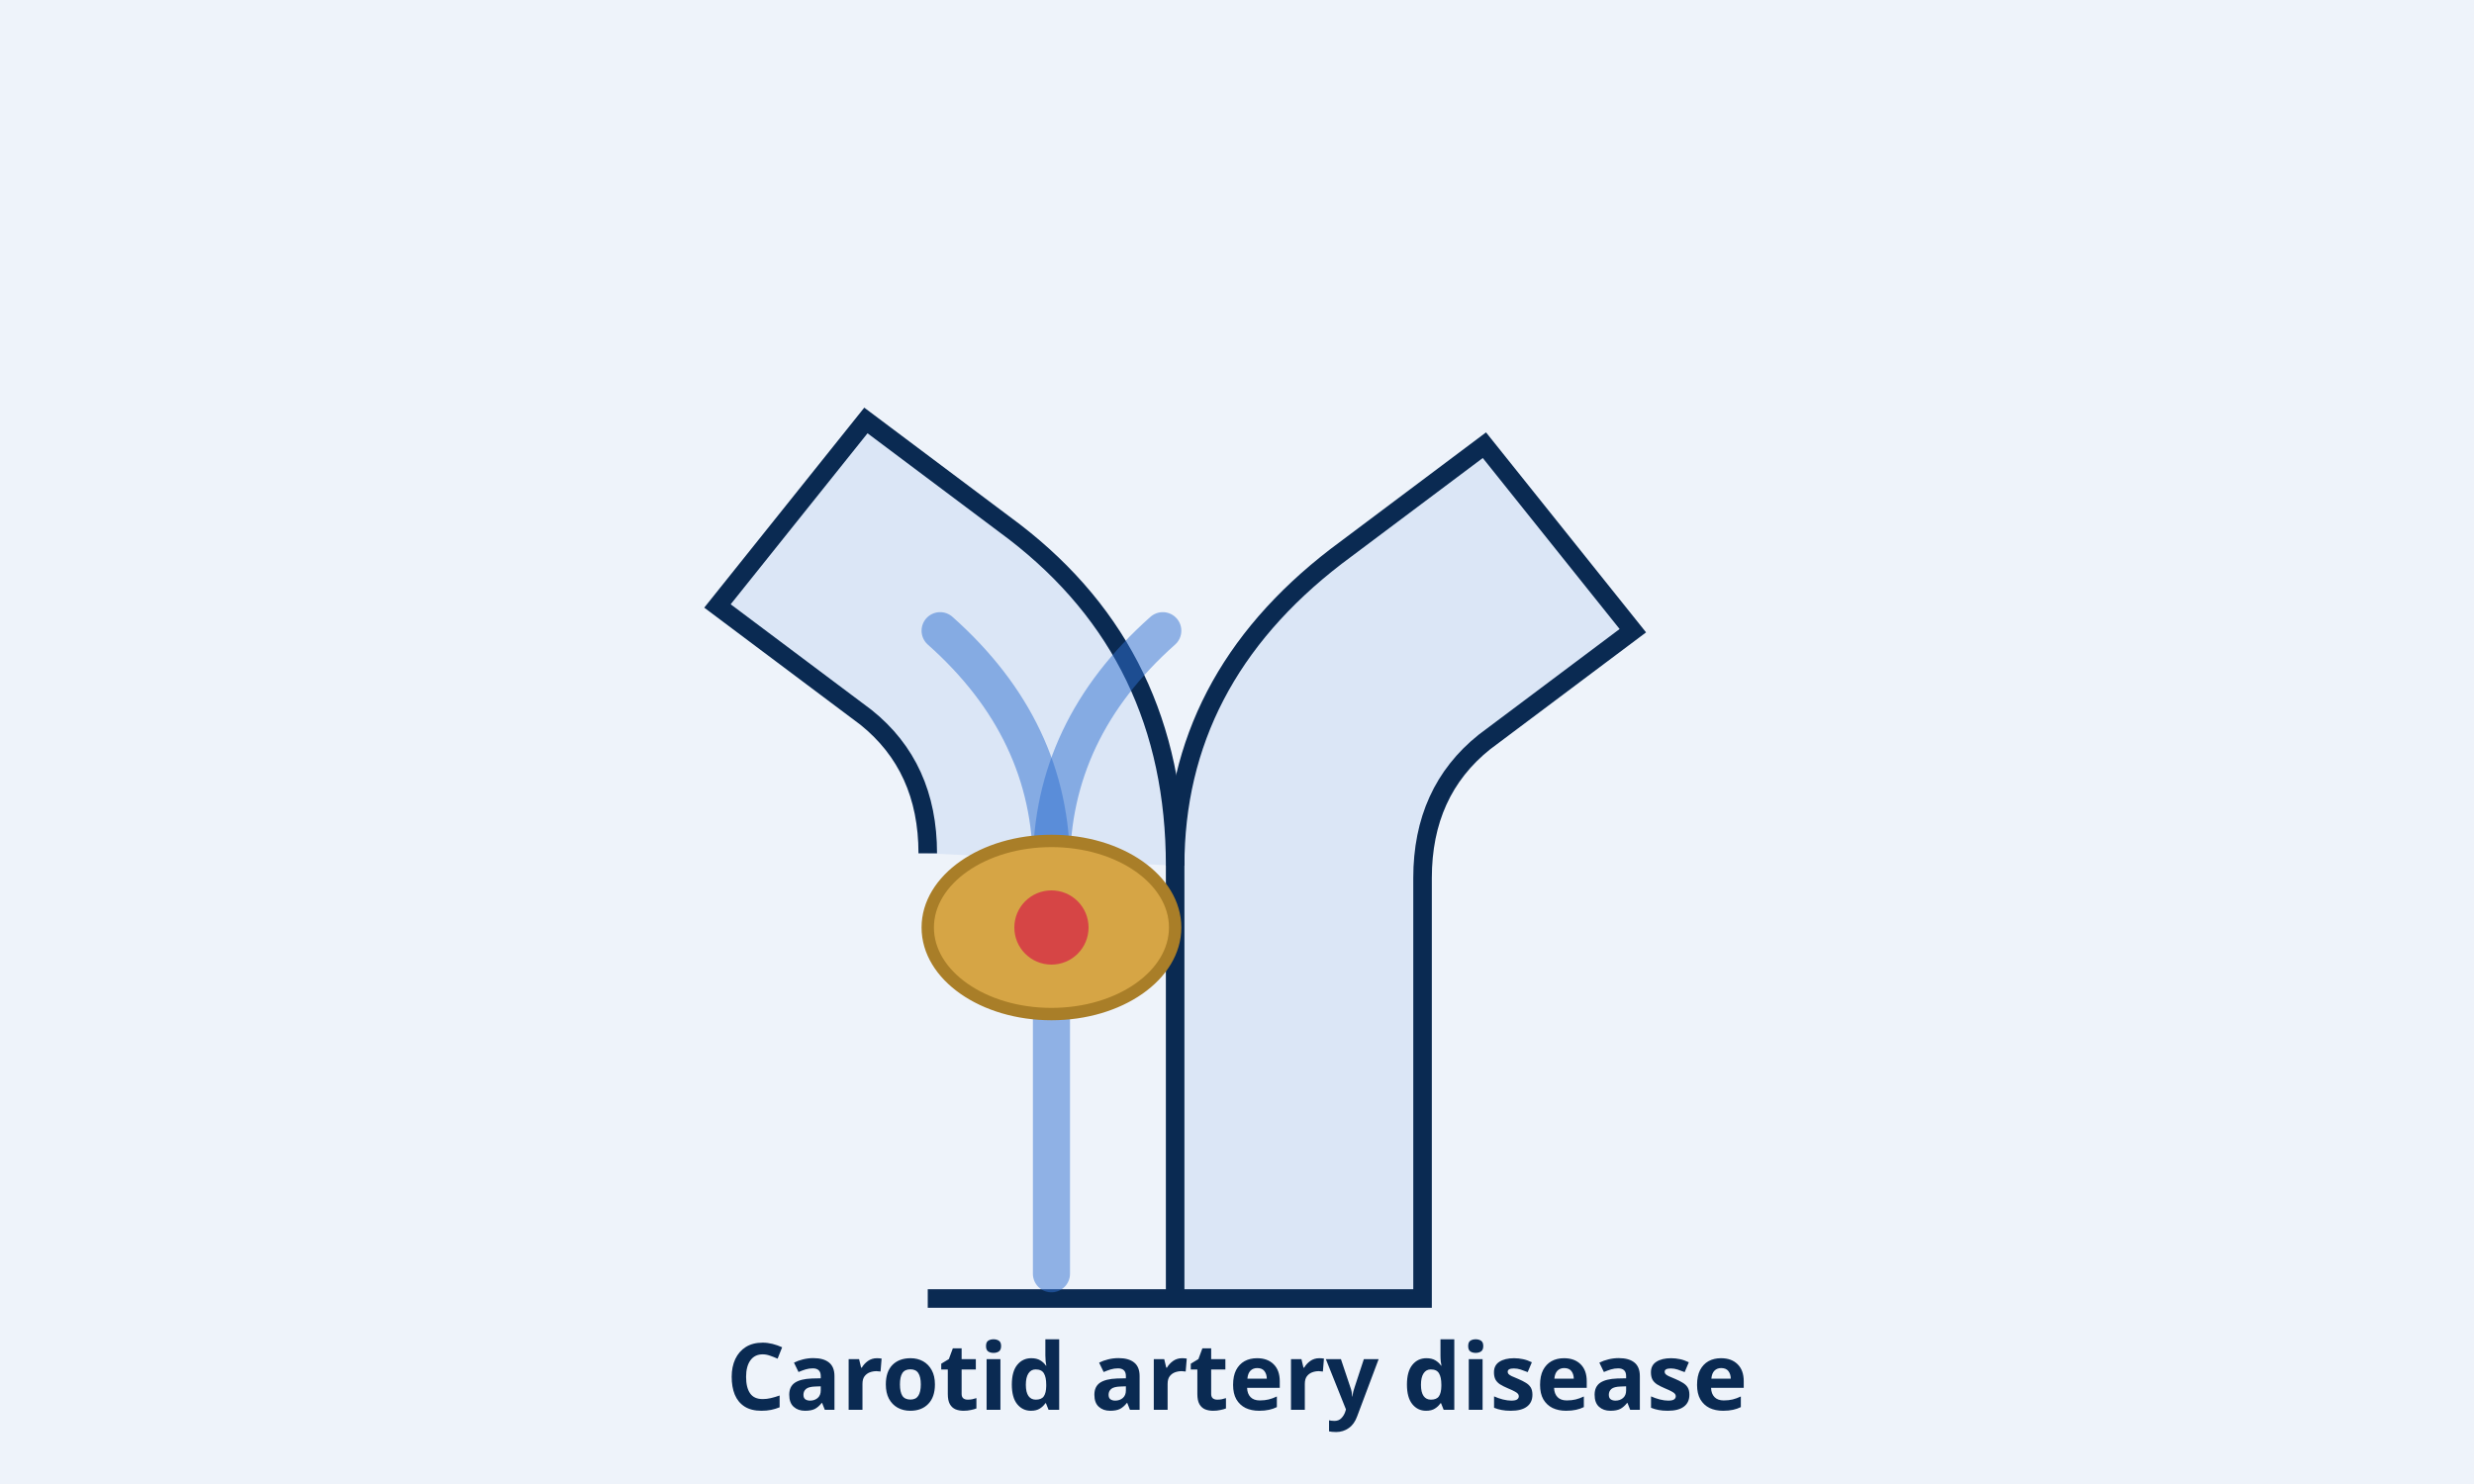
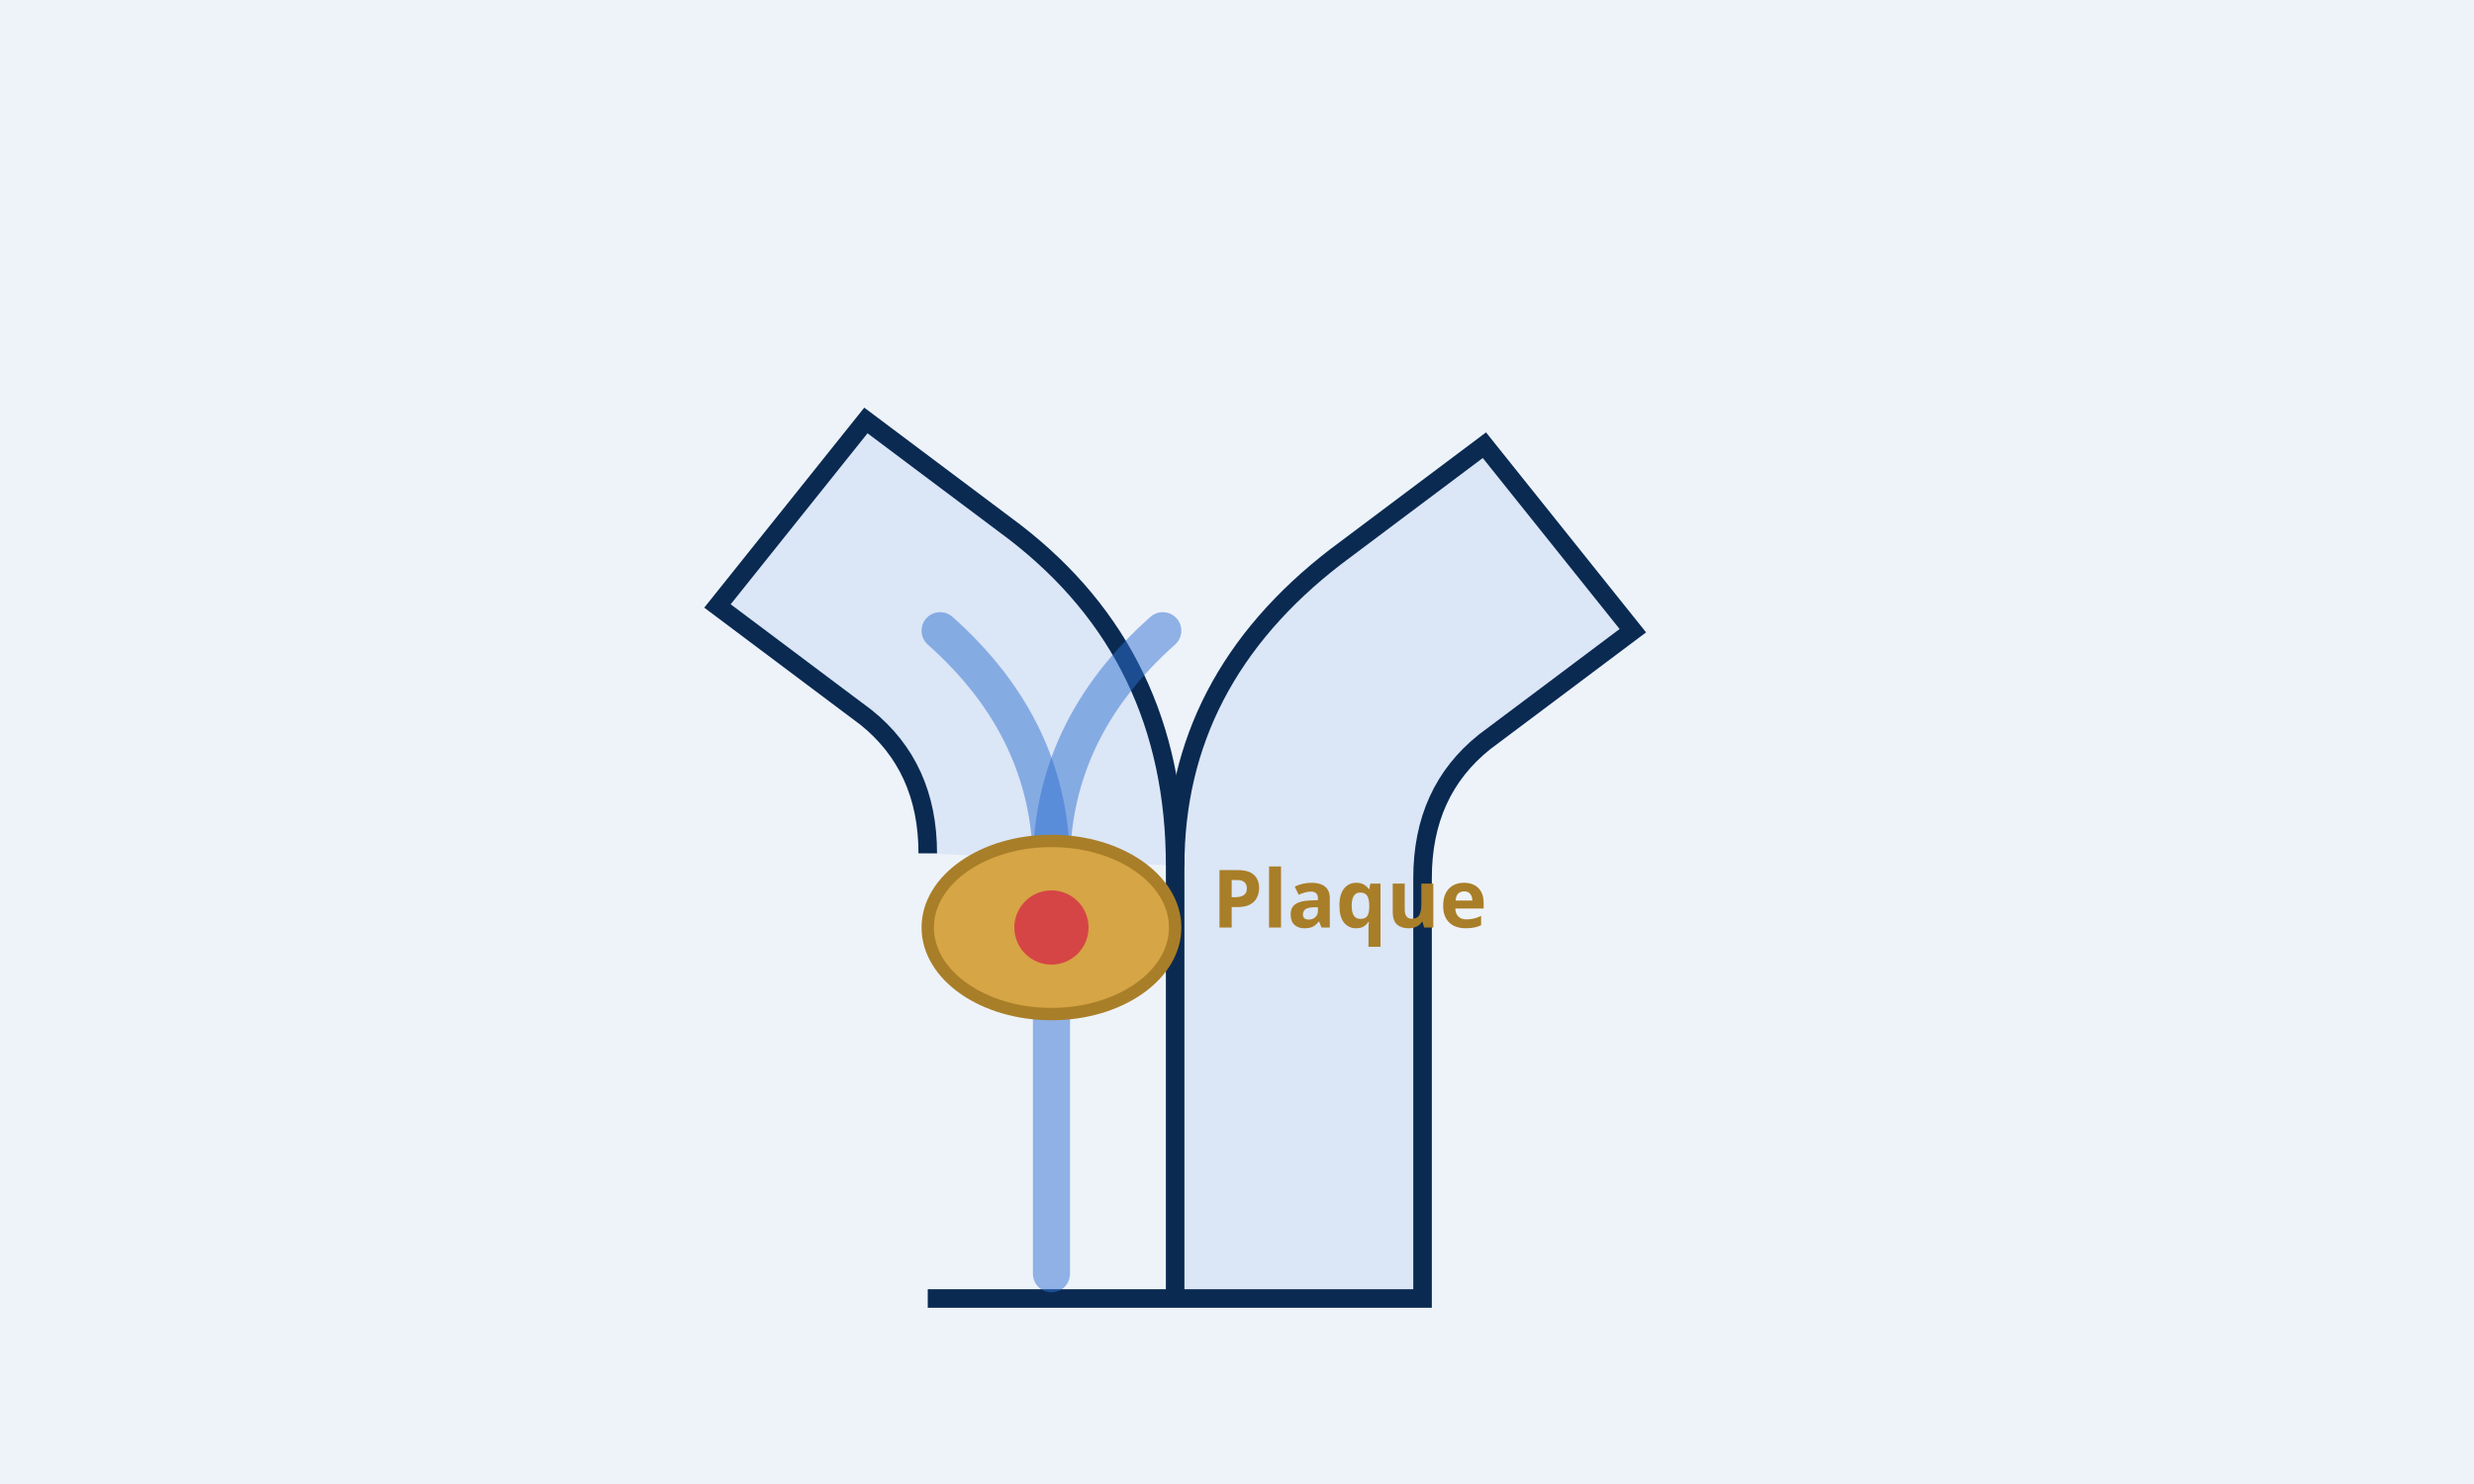
<svg xmlns="http://www.w3.org/2000/svg" viewBox="0 0 400 240" role="img" aria-label="Diagram of a carotid artery branching in the neck with plaque narrowing at the fork">
  <rect width="400" height="240" fill="#eef3fa" />
  <path d="M150 210 l40 0 l0 -70 q0 -30 26 -50 l24 -18 l24 30 l-24 18 q-10 8 -10 22 l0 68 l-40 0 z" fill="#dbe6f6" stroke="#0a2a52" stroke-width="3" />
  <path d="M190 140 q0 -34 -26 -54 l-24 -18 l-24 30 l24 18 q10 8 10 22" fill="#dbe6f6" stroke="#0a2a52" stroke-width="3" />
  <path d="M170 206 l0 -66 q0 -22 18 -38" fill="none" stroke="#2f6fd0" stroke-width="6" opacity="0.5" stroke-linecap="round" />
  <path d="M170 140 q0 -22 -18 -38" fill="none" stroke="#2f6fd0" stroke-width="6" opacity="0.5" stroke-linecap="round" />
  <ellipse cx="170" cy="150" rx="20" ry="14" fill="#d6a545" stroke="#a97e28" stroke-width="2" />
  <circle cx="170" cy="150" r="6" fill="#d64545" />
-   <text x="200" y="228" text-anchor="middle" font-family="system-ui, sans-serif" font-size="15" fill="#0a2a52" font-weight="700">Carotid artery disease</text>
+   <text x="196" y="150" font-family="system-ui, sans-serif" font-size="13" fill="#a97e28" font-weight="700">Plaque</text>
</svg>
